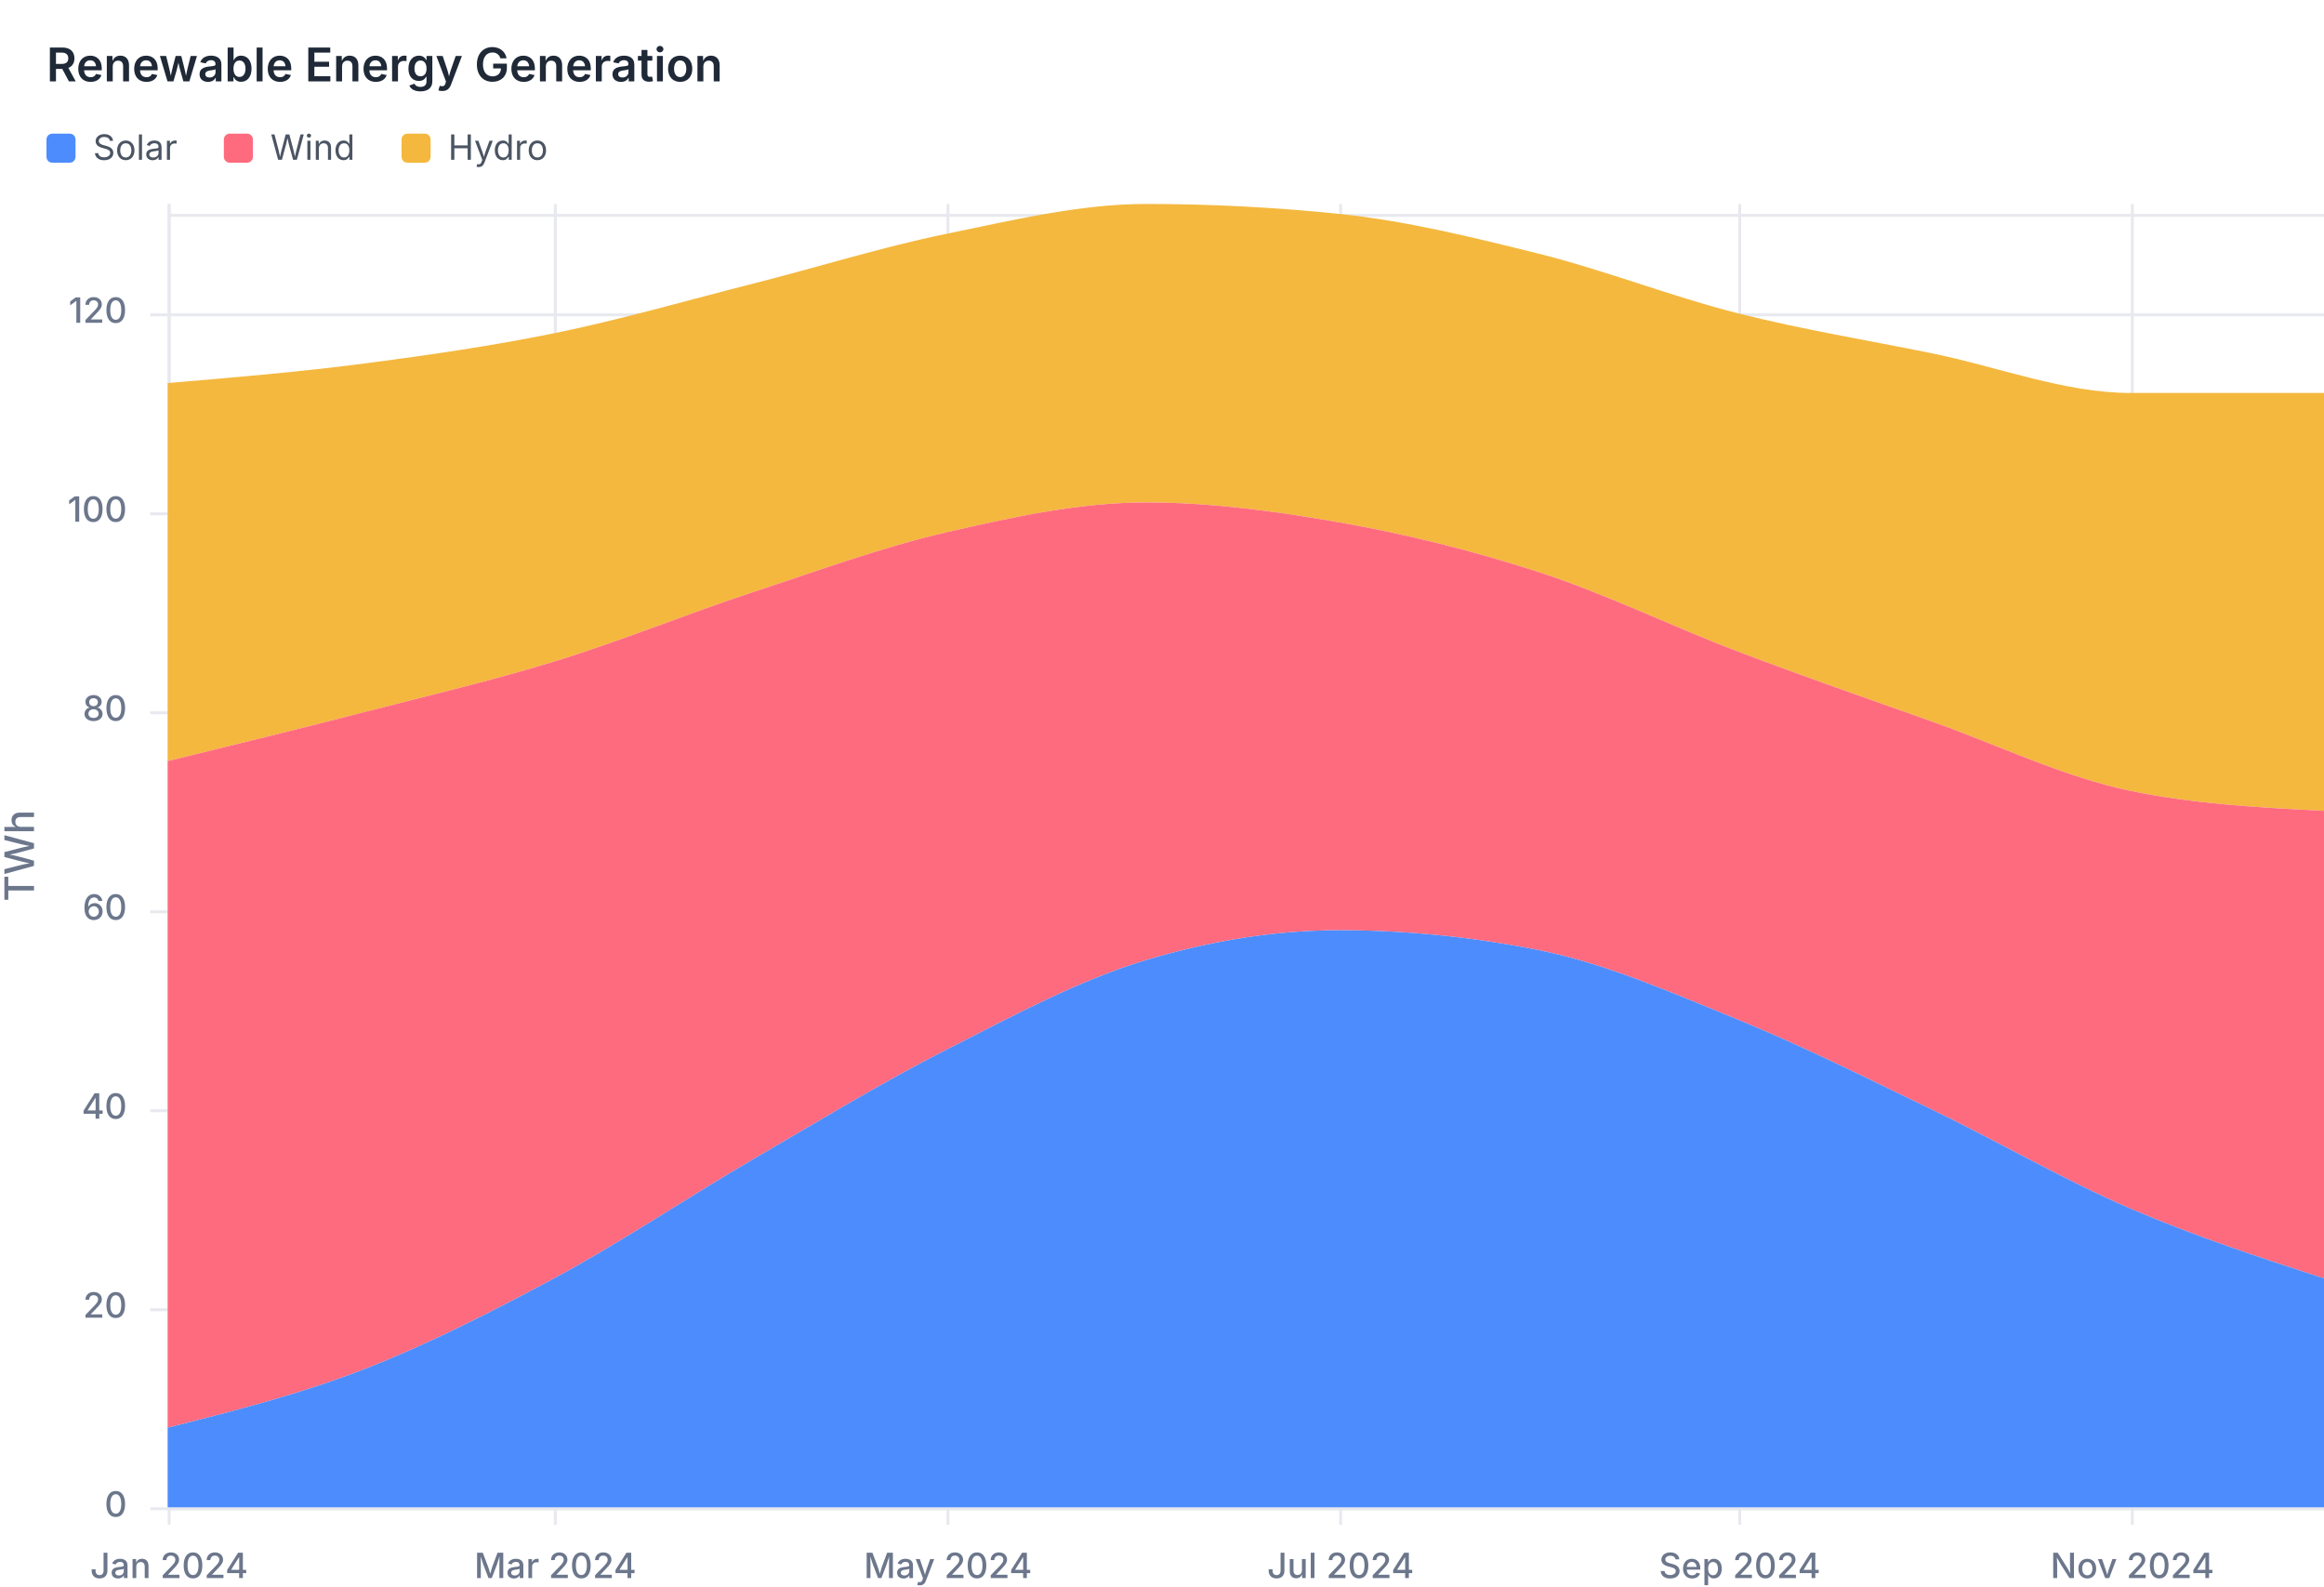
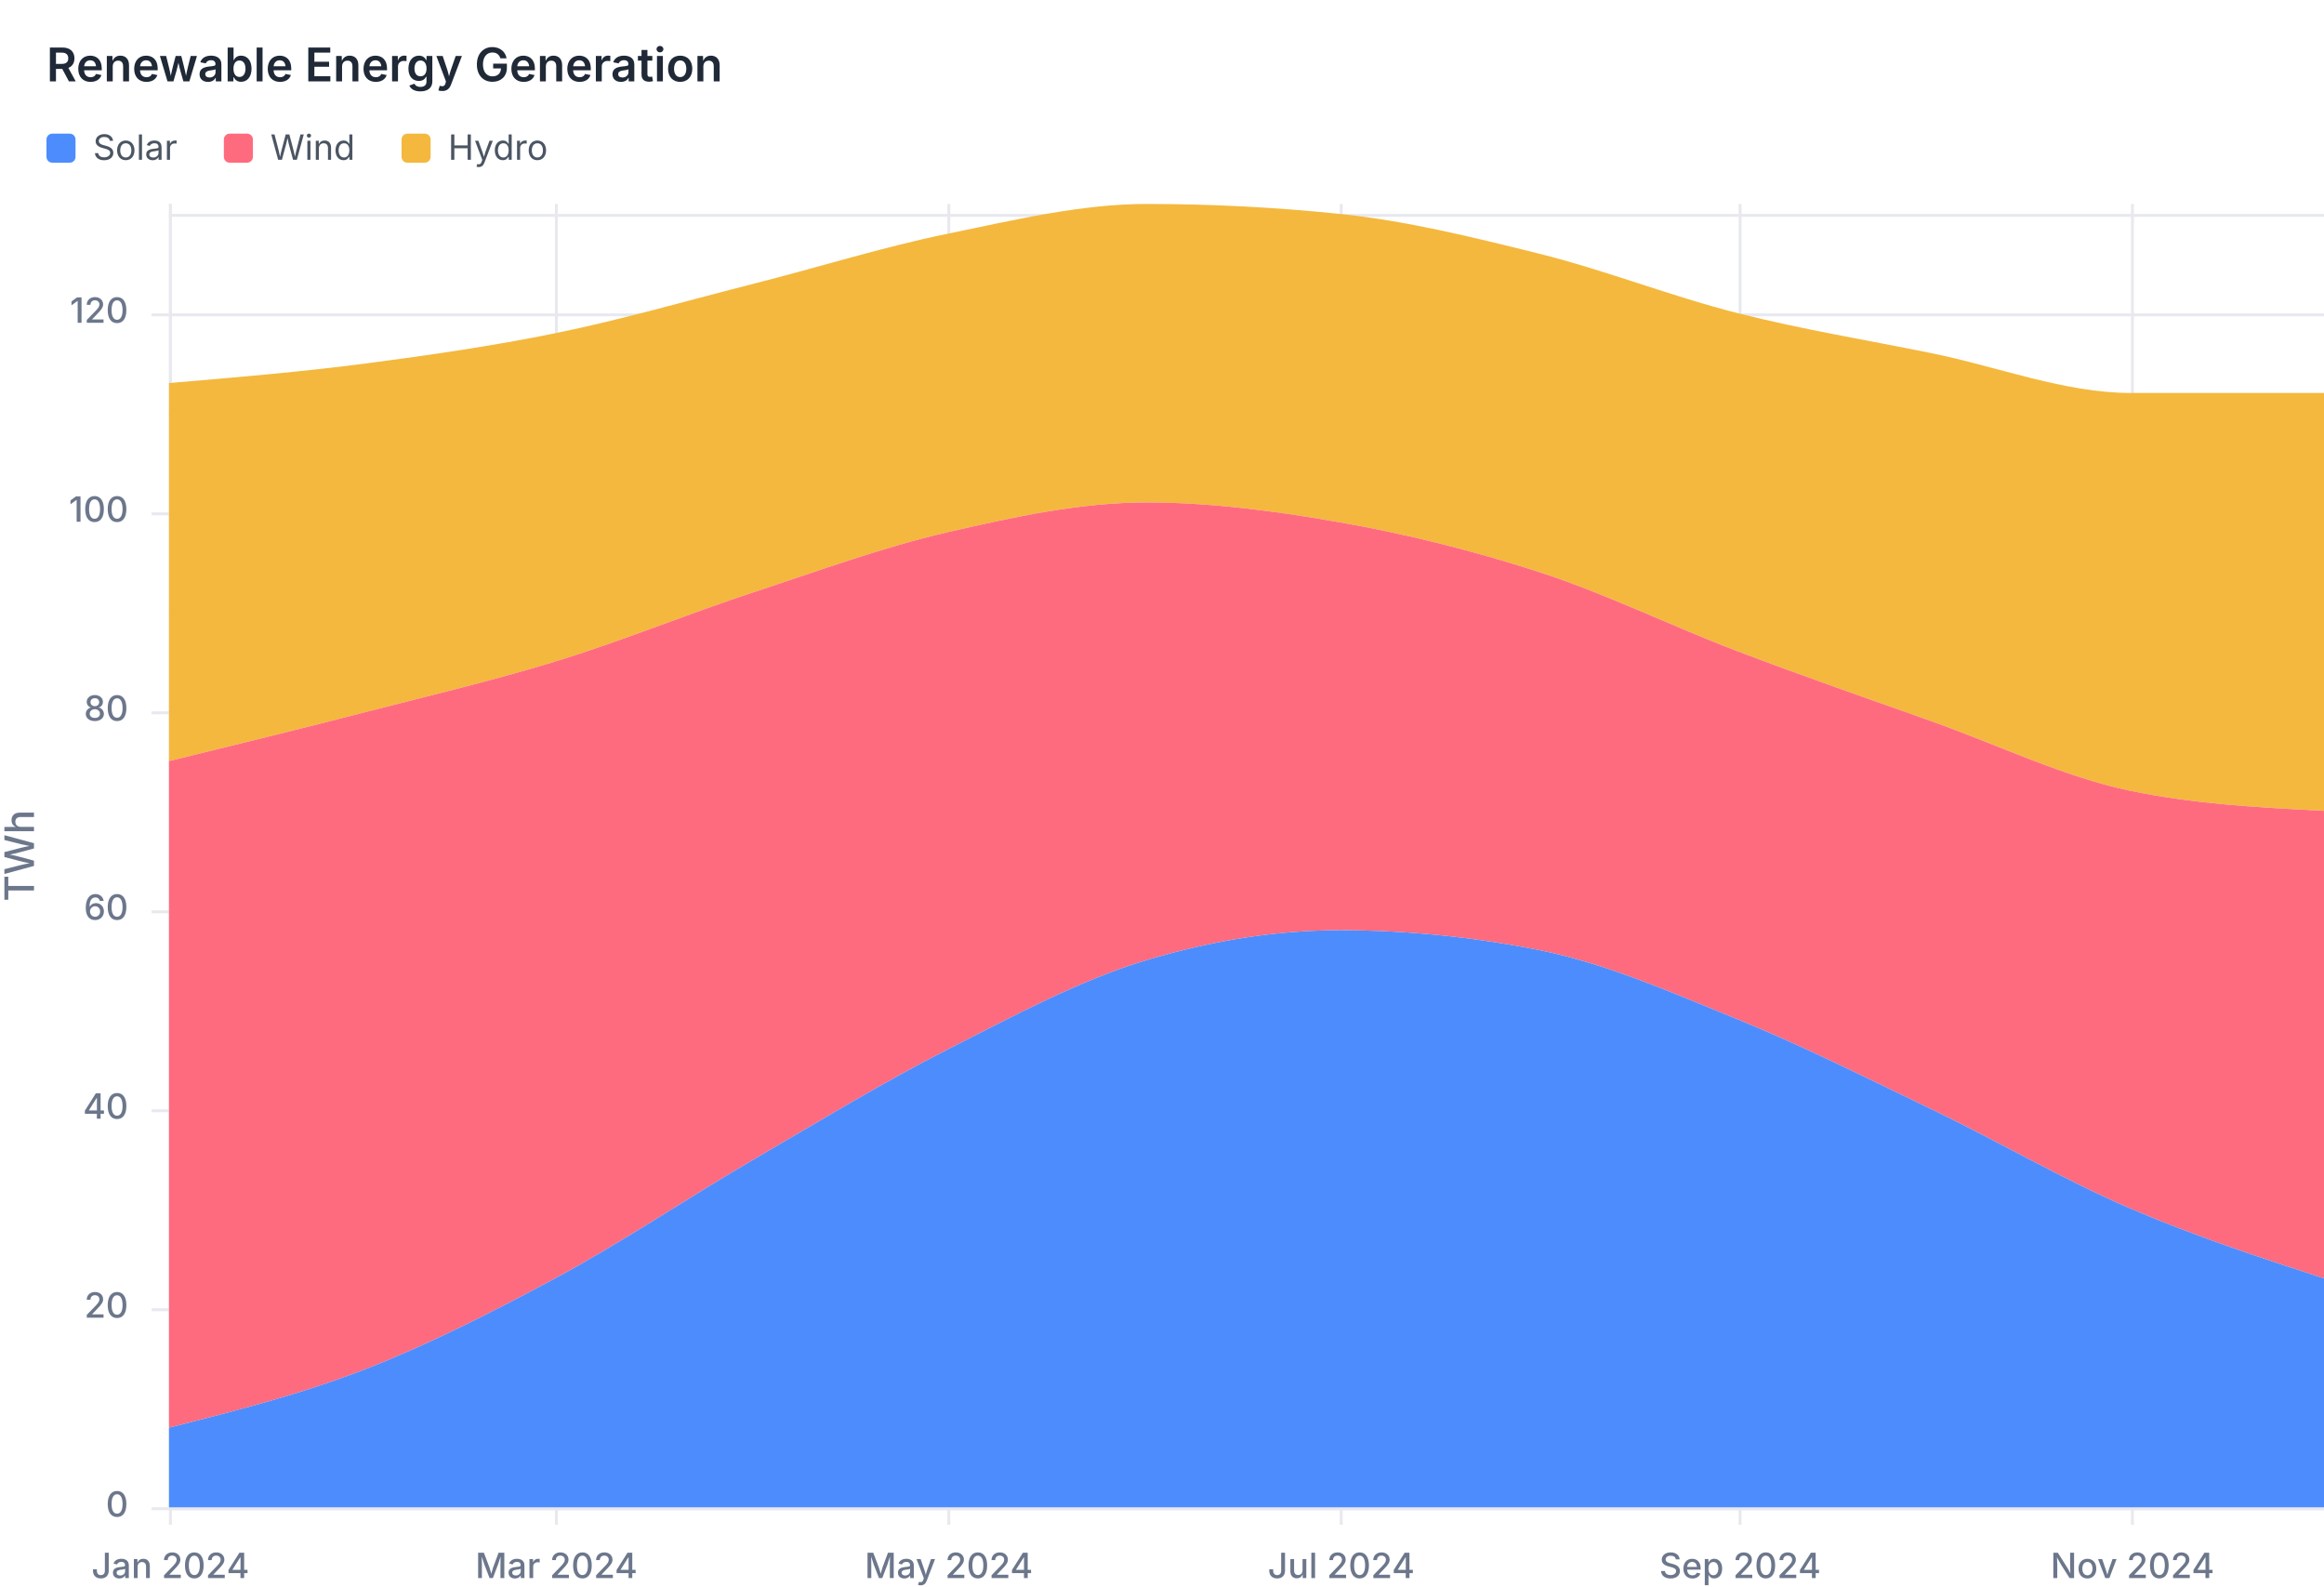
<svg xmlns="http://www.w3.org/2000/svg" style="font-family: Inter, Arial, &quot;Helvetica Neue&quot;, Helvetica, sans-serif;" height="546" width="800" viewBox="0 0 800 546" role="img">
  <g>
    <text x="16" y="28" font-size="16" font-weight="600" fill="#1f2937">Renewable Energy Generation</text>
    <rect x="16" y="46" width="10" height="10" rx="2" fill="#4D8CFD" />
    <text x="32" y="55" font-size="12" fill="#4b5563">Solar</text>
    <rect x="77.06" y="46" width="10" height="10" rx="2" fill="#FF6B7E" />
    <text x="93.06" y="55" font-size="12" fill="#4b5563">Wind</text>
    <rect x="138.23" y="46" width="10" height="10" rx="2" fill="#F4B83E" />
    <text x="154.23" y="55" font-size="12" fill="#4b5563">Hydro</text>
  </g>
  <g transform="translate(0,66)">
-     <g axis-type="x" transform="translate(57.72,452.8)">
+     <g axis-type="x" transform="translate(58.17,452.8)">
      <g fill="none" font-size="10" font-family="sans-serif" text-anchor="middle" style="user-select: none;">
-         <path stroke="currentColor" d="M0.5, 0 V0.5 H742.78 V0" style="stroke: #e8e9ef; stroke-width: 1px; stroke-dasharray: none;" />
+         <path stroke="currentColor" d="M0.5, 0 V0.5 H742.33 V0" style="stroke: #e8e9ef; stroke-width: 1px; stroke-dasharray: none;" />
        <g opacity="1" transform="translate(0.5,0)" style="stroke: none; font-size: 12px; font-weight: 500;">
          <line stroke="currentColor" y2="6" style="stroke: #e8e9ef; stroke-width: 1px;" />
          <text fill="currentColor" style="fill: #6c778c; cursor: default; font-family: Inter, Arial, &quot;Helvetica Neue&quot;, Helvetica, sans-serif; text-decoration: none; stroke: none;">
            <tspan font-size="12" font-family="Inter,Arial,&quot;Helvetica Neue&quot;,Helvetica,sans-serif" y="20">
              <tspan x="0" dy="0em" dominant-baseline="central">Jan 2024</tspan>
            </tspan>
          </text>
        </g>
-         <g opacity="1" transform="translate(133.4457,0)" style="stroke: none; font-size: 12px; font-weight: 500;">
+         <g opacity="1" transform="translate(133.3651,0)" style="stroke: none; font-size: 12px; font-weight: 500;">
          <line stroke="currentColor" y2="6" style="stroke: #e8e9ef; stroke-width: 1px;" />
          <text fill="currentColor" style="fill: #6c778c; cursor: default; font-family: Inter, Arial, &quot;Helvetica Neue&quot;, Helvetica, sans-serif; text-decoration: none; stroke: none;">
            <tspan font-size="12" font-family="Inter,Arial,&quot;Helvetica Neue&quot;,Helvetica,sans-serif" y="20">
              <tspan x="0" dy="0em" dominant-baseline="central">Mar 2024</tspan>
            </tspan>
          </text>
        </g>
-         <g opacity="1" transform="translate(268.6071,0)" style="stroke: none; font-size: 12px; font-weight: 500;">
+         <g opacity="1" transform="translate(268.4446,0)" style="stroke: none; font-size: 12px; font-weight: 500;">
          <line stroke="currentColor" y2="6" style="stroke: #e8e9ef; stroke-width: 1px;" />
          <text fill="currentColor" style="fill: #6c778c; cursor: default; font-family: Inter, Arial, &quot;Helvetica Neue&quot;, Helvetica, sans-serif; text-decoration: none; stroke: none;">
            <tspan font-size="12" font-family="Inter,Arial,&quot;Helvetica Neue&quot;,Helvetica,sans-serif" y="20">
              <tspan x="0" dy="0em" dominant-baseline="central">May 2024</tspan>
            </tspan>
          </text>
        </g>
-         <g opacity="1" transform="translate(403.7685,0)" style="stroke: none; font-size: 12px; font-weight: 500;">
+         <g opacity="1" transform="translate(403.5241,0)" style="stroke: none; font-size: 12px; font-weight: 500;">
          <line stroke="currentColor" y2="6" style="stroke: #e8e9ef; stroke-width: 1px;" />
          <text fill="currentColor" style="fill: #6c778c; cursor: default; font-family: Inter, Arial, &quot;Helvetica Neue&quot;, Helvetica, sans-serif; text-decoration: none; stroke: none;">
            <tspan font-size="12" font-family="Inter,Arial,&quot;Helvetica Neue&quot;,Helvetica,sans-serif" y="20">
              <tspan x="0" dy="0em" dominant-baseline="central">Jul 2024</tspan>
            </tspan>
          </text>
        </g>
-         <g opacity="1" transform="translate(541.1457,0)" style="stroke: none; font-size: 12px; font-weight: 500;">
+         <g opacity="1" transform="translate(540.818,0)" style="stroke: none; font-size: 12px; font-weight: 500;">
          <line stroke="currentColor" y2="6" style="stroke: #e8e9ef; stroke-width: 1px;" />
          <text fill="currentColor" style="fill: #6c778c; cursor: default; font-family: Inter, Arial, &quot;Helvetica Neue&quot;, Helvetica, sans-serif; text-decoration: none; stroke: none;">
            <tspan font-size="12" font-family="Inter,Arial,&quot;Helvetica Neue&quot;,Helvetica,sans-serif" y="20">
              <tspan x="0" dy="0em" dominant-baseline="central">Sep 2024</tspan>
            </tspan>
          </text>
        </g>
-         <g opacity="1" transform="translate(676.3072,0)" style="stroke: none; font-size: 12px; font-weight: 500;">
+         <g opacity="1" transform="translate(675.8975,0)" style="stroke: none; font-size: 12px; font-weight: 500;">
          <line stroke="currentColor" y2="6" style="stroke: #e8e9ef; stroke-width: 1px;" />
          <text fill="currentColor" style="fill: #6c778c; cursor: default; font-family: Inter, Arial, &quot;Helvetica Neue&quot;, Helvetica, sans-serif; text-decoration: none; stroke: none;">
            <tspan font-size="12" font-family="Inter,Arial,&quot;Helvetica Neue&quot;,Helvetica,sans-serif" y="20">
              <tspan x="0" dy="0em" dominant-baseline="central">Nov 2024</tspan>
            </tspan>
          </text>
        </g>
      </g>
      <g fill="none" font-size="10" font-family="sans-serif" text-anchor="middle" style="opacity: 1;">
-         <path stroke="currentColor" d="M0.5,0.5H742.78" style="opacity: 0;" />
+         <path stroke="currentColor" d="M0.5,0.5H742.33" style="opacity: 0;" />
        <g opacity="1" transform="translate(0.5,0)">
          <line stroke="currentColor" y2="-448.6" style="stroke: #e8e9ef; stroke-width: 1px; stroke-dasharray: none; opacity: 1; transition: none;" />
          <text fill="currentColor" y="3" dy="0.71em" />
        </g>
-         <g opacity="1" transform="translate(133.4457,0)">
-           <line stroke="currentColor" y2="-448.6" style="stroke: #e8e9ef; stroke-width: 1px; stroke-dasharray: none; opacity: 1; transition: none;" />
-           <text fill="currentColor" y="3" dy="0.71em" />
-         </g>
-         <g opacity="1" transform="translate(268.6071,0)">
-           <line stroke="currentColor" y2="-448.6" style="stroke: #e8e9ef; stroke-width: 1px; stroke-dasharray: none; opacity: 1; transition: none;" />
-           <text fill="currentColor" y="3" dy="0.71em" />
-         </g>
-         <g opacity="1" transform="translate(403.7685,0)">
-           <line stroke="currentColor" y2="-448.6" style="stroke: #e8e9ef; stroke-width: 1px; stroke-dasharray: none; opacity: 1; transition: none;" />
-           <text fill="currentColor" y="3" dy="0.71em" />
-         </g>
-         <g opacity="1" transform="translate(541.1457,0)">
-           <line stroke="currentColor" y2="-448.6" style="stroke: #e8e9ef; stroke-width: 1px; stroke-dasharray: none; opacity: 1; transition: none;" />
-           <text fill="currentColor" y="3" dy="0.71em" />
-         </g>
-         <g opacity="1" transform="translate(676.3072,0)">
+         <g opacity="1" transform="translate(133.3651,0)">
+           <line stroke="currentColor" y2="-448.6" style="stroke: #e8e9ef; stroke-width: 1px; stroke-dasharray: none; opacity: 1; transition: none;" />
+           <text fill="currentColor" y="3" dy="0.71em" />
+         </g>
+         <g opacity="1" transform="translate(268.4446,0)">
+           <line stroke="currentColor" y2="-448.6" style="stroke: #e8e9ef; stroke-width: 1px; stroke-dasharray: none; opacity: 1; transition: none;" />
+           <text fill="currentColor" y="3" dy="0.71em" />
+         </g>
+         <g opacity="1" transform="translate(403.5241,0)">
+           <line stroke="currentColor" y2="-448.6" style="stroke: #e8e9ef; stroke-width: 1px; stroke-dasharray: none; opacity: 1; transition: none;" />
+           <text fill="currentColor" y="3" dy="0.71em" />
+         </g>
+         <g opacity="1" transform="translate(540.818,0)">
+           <line stroke="currentColor" y2="-448.6" style="stroke: #e8e9ef; stroke-width: 1px; stroke-dasharray: none; opacity: 1; transition: none;" />
+           <text fill="currentColor" y="3" dy="0.71em" />
+         </g>
+         <g opacity="1" transform="translate(675.8975,0)">
          <line stroke="currentColor" y2="-448.6" style="stroke: #e8e9ef; stroke-width: 1px; stroke-dasharray: none; opacity: 1; transition: none;" />
          <text fill="currentColor" y="3" dy="0.71em" />
        </g>
      </g>
    </g>
-     <g axis-type="y" transform="translate(57.72,4.2)">
+     <g axis-type="y" transform="translate(58.17,4.2)">
      <g fill="none" font-size="10" font-family="sans-serif" text-anchor="end" style="user-select: none;">
        <path stroke="currentColor" d="M0, 449.1 H0.5 V0.5 H0" style="stroke: #e8e9ef; stroke-width: 1px; stroke-dasharray: none;" />
        <g opacity="1" transform="translate(0,449.1)" style="stroke: none; font-size: 12px; font-weight: 500;">
          <line stroke="currentColor" x2="-6" style="stroke: #e8e9ef; stroke-width: 1px;" />
          <text fill="currentColor" x="-14" style="fill: #6c778c; cursor: default; font-family: Inter, Arial, &quot;Helvetica Neue&quot;, Helvetica, sans-serif; text-decoration: none; stroke: none;">
            <tspan font-size="12" font-family="Inter,Arial,&quot;Helvetica Neue&quot;,Helvetica,sans-serif" y="-6">
              <tspan x="-14" dy="0em" dominant-baseline="hanging">0</tspan>
            </tspan>
          </text>
        </g>
        <g opacity="1" transform="translate(0,380.6115)" style="stroke: none; font-size: 12px; font-weight: 500;">
          <line stroke="currentColor" x2="-6" style="stroke: #e8e9ef; stroke-width: 1px;" />
          <text fill="currentColor" x="-14" style="fill: #6c778c; cursor: default; font-family: Inter, Arial, &quot;Helvetica Neue&quot;, Helvetica, sans-serif; text-decoration: none; stroke: none;">
            <tspan font-size="12" font-family="Inter,Arial,&quot;Helvetica Neue&quot;,Helvetica,sans-serif" y="-6">
              <tspan x="-14" dy="0em" dominant-baseline="hanging">20</tspan>
            </tspan>
          </text>
        </g>
        <g opacity="1" transform="translate(0,312.1229)" style="stroke: none; font-size: 12px; font-weight: 500;">
          <line stroke="currentColor" x2="-6" style="stroke: #e8e9ef; stroke-width: 1px;" />
          <text fill="currentColor" x="-14" style="fill: #6c778c; cursor: default; font-family: Inter, Arial, &quot;Helvetica Neue&quot;, Helvetica, sans-serif; text-decoration: none; stroke: none;">
            <tspan font-size="12" font-family="Inter,Arial,&quot;Helvetica Neue&quot;,Helvetica,sans-serif" y="-6">
              <tspan x="-14" dy="0em" dominant-baseline="hanging">40</tspan>
            </tspan>
          </text>
        </g>
        <g opacity="1" transform="translate(0,243.6344)" style="stroke: none; font-size: 12px; font-weight: 500;">
          <line stroke="currentColor" x2="-6" style="stroke: #e8e9ef; stroke-width: 1px;" />
          <text fill="currentColor" x="-14" style="fill: #6c778c; cursor: default; font-family: Inter, Arial, &quot;Helvetica Neue&quot;, Helvetica, sans-serif; text-decoration: none; stroke: none;">
            <tspan font-size="12" font-family="Inter,Arial,&quot;Helvetica Neue&quot;,Helvetica,sans-serif" y="-6">
              <tspan x="-14" dy="0em" dominant-baseline="hanging">60</tspan>
            </tspan>
          </text>
        </g>
        <g opacity="1" transform="translate(0,175.1458)" style="stroke: none; font-size: 12px; font-weight: 500;">
          <line stroke="currentColor" x2="-6" style="stroke: #e8e9ef; stroke-width: 1px;" />
          <text fill="currentColor" x="-14" style="fill: #6c778c; cursor: default; font-family: Inter, Arial, &quot;Helvetica Neue&quot;, Helvetica, sans-serif; text-decoration: none; stroke: none;">
            <tspan font-size="12" font-family="Inter,Arial,&quot;Helvetica Neue&quot;,Helvetica,sans-serif" y="-6">
              <tspan x="-14" dy="0em" dominant-baseline="hanging">80</tspan>
            </tspan>
          </text>
        </g>
        <g opacity="1" transform="translate(0,106.6573)" style="stroke: none; font-size: 12px; font-weight: 500;">
          <line stroke="currentColor" x2="-6" style="stroke: #e8e9ef; stroke-width: 1px;" />
          <text fill="currentColor" x="-14" style="fill: #6c778c; cursor: default; font-family: Inter, Arial, &quot;Helvetica Neue&quot;, Helvetica, sans-serif; text-decoration: none; stroke: none;">
            <tspan font-size="12" font-family="Inter,Arial,&quot;Helvetica Neue&quot;,Helvetica,sans-serif" y="-6">
              <tspan x="-14" dy="0em" dominant-baseline="hanging">100</tspan>
            </tspan>
          </text>
        </g>
        <g opacity="1" transform="translate(0,38.1687)" style="stroke: none; font-size: 12px; font-weight: 500;">
          <line stroke="currentColor" x2="-6" style="stroke: #e8e9ef; stroke-width: 1px;" />
          <text fill="currentColor" x="-14" style="fill: #6c778c; cursor: default; font-family: Inter, Arial, &quot;Helvetica Neue&quot;, Helvetica, sans-serif; text-decoration: none; stroke: none;">
            <tspan font-size="12" font-family="Inter,Arial,&quot;Helvetica Neue&quot;,Helvetica,sans-serif" y="-6">
              <tspan x="-14" dy="0em" dominant-baseline="hanging">120</tspan>
            </tspan>
          </text>
        </g>
-         <text dy="-0.25em" transform="translate(-42.52,224.3) rotate(-90)" style="fill: #6c778c; font-size: 14px; font-weight: 500; font-family: Inter, Arial, &quot;Helvetica Neue&quot;, Helvetica, sans-serif; text-anchor: middle;">TWh</text>
+         <text dy="-0.25em" transform="translate(-42.97,224.3) rotate(-90)" style="fill: #6c778c; font-size: 14px; font-weight: 500; font-family: Inter, Arial, &quot;Helvetica Neue&quot;, Helvetica, sans-serif; text-anchor: middle;">TWh</text>
      </g>
      <g fill="none" font-size="10" font-family="sans-serif" text-anchor="end" style="opacity: 1;">
        <path stroke="currentColor" d="M0.5,449.1V0.5" style="opacity: 0;" />
        <g opacity="1" transform="translate(0,449.1)">
-           <line stroke="currentColor" x2="742.28" style="stroke: #e8e9ef; stroke-width: 1px; stroke-dasharray: none; opacity: 1; transition: none;" />
+           <line stroke="currentColor" x2="741.83" style="stroke: #e8e9ef; stroke-width: 1px; stroke-dasharray: none; opacity: 1; transition: none;" />
          <text fill="currentColor" x="-3" dy="0.32em" />
        </g>
        <g opacity="1" transform="translate(0,414.8557)">
-           <line stroke="currentColor" x2="742.28" style="stroke: #e8e9ef; stroke-width: 1px; stroke-dasharray: none; opacity: 1; transition: none;" />
+           <line stroke="currentColor" x2="741.83" style="stroke: #e8e9ef; stroke-width: 1px; stroke-dasharray: none; opacity: 1; transition: none;" />
          <text fill="currentColor" x="-3" dy="0.32em" />
        </g>
        <g opacity="1" transform="translate(0,380.6115)">
-           <line stroke="currentColor" x2="742.28" style="stroke: #e8e9ef; stroke-width: 1px; stroke-dasharray: none; opacity: 1; transition: none;" />
+           <line stroke="currentColor" x2="741.83" style="stroke: #e8e9ef; stroke-width: 1px; stroke-dasharray: none; opacity: 1; transition: none;" />
          <text fill="currentColor" x="-3" dy="0.32em" />
        </g>
        <g opacity="1" transform="translate(0,346.3672)">
-           <line stroke="currentColor" x2="742.28" style="stroke: #e8e9ef; stroke-width: 1px; stroke-dasharray: none; opacity: 1; transition: none;" />
+           <line stroke="currentColor" x2="741.83" style="stroke: #e8e9ef; stroke-width: 1px; stroke-dasharray: none; opacity: 1; transition: none;" />
          <text fill="currentColor" x="-3" dy="0.32em" />
        </g>
        <g opacity="1" transform="translate(0,312.1229)">
-           <line stroke="currentColor" x2="742.28" style="stroke: #e8e9ef; stroke-width: 1px; stroke-dasharray: none; opacity: 1; transition: none;" />
+           <line stroke="currentColor" x2="741.83" style="stroke: #e8e9ef; stroke-width: 1px; stroke-dasharray: none; opacity: 1; transition: none;" />
          <text fill="currentColor" x="-3" dy="0.32em" />
        </g>
        <g opacity="1" transform="translate(0,277.8786)">
-           <line stroke="currentColor" x2="742.28" style="stroke: #e8e9ef; stroke-width: 1px; stroke-dasharray: none; opacity: 1; transition: none;" />
+           <line stroke="currentColor" x2="741.83" style="stroke: #e8e9ef; stroke-width: 1px; stroke-dasharray: none; opacity: 1; transition: none;" />
          <text fill="currentColor" x="-3" dy="0.32em" />
        </g>
        <g opacity="1" transform="translate(0,243.6344)">
-           <line stroke="currentColor" x2="742.28" style="stroke: #e8e9ef; stroke-width: 1px; stroke-dasharray: none; opacity: 1; transition: none;" />
+           <line stroke="currentColor" x2="741.83" style="stroke: #e8e9ef; stroke-width: 1px; stroke-dasharray: none; opacity: 1; transition: none;" />
          <text fill="currentColor" x="-3" dy="0.32em" />
        </g>
        <g opacity="1" transform="translate(0,209.3901)">
-           <line stroke="currentColor" x2="742.28" style="stroke: #e8e9ef; stroke-width: 1px; stroke-dasharray: none; opacity: 1; transition: none;" />
+           <line stroke="currentColor" x2="741.83" style="stroke: #e8e9ef; stroke-width: 1px; stroke-dasharray: none; opacity: 1; transition: none;" />
          <text fill="currentColor" x="-3" dy="0.32em" />
        </g>
        <g opacity="1" transform="translate(0,175.1458)">
-           <line stroke="currentColor" x2="742.28" style="stroke: #e8e9ef; stroke-width: 1px; stroke-dasharray: none; opacity: 1; transition: none;" />
+           <line stroke="currentColor" x2="741.83" style="stroke: #e8e9ef; stroke-width: 1px; stroke-dasharray: none; opacity: 1; transition: none;" />
          <text fill="currentColor" x="-3" dy="0.32em" />
        </g>
        <g opacity="1" transform="translate(0,140.9015)">
-           <line stroke="currentColor" x2="742.28" style="stroke: #e8e9ef; stroke-width: 1px; stroke-dasharray: none; opacity: 1; transition: none;" />
+           <line stroke="currentColor" x2="741.83" style="stroke: #e8e9ef; stroke-width: 1px; stroke-dasharray: none; opacity: 1; transition: none;" />
          <text fill="currentColor" x="-3" dy="0.32em" />
        </g>
        <g opacity="1" transform="translate(0,106.6573)">
-           <line stroke="currentColor" x2="742.28" style="stroke: #e8e9ef; stroke-width: 1px; stroke-dasharray: none; opacity: 1; transition: none;" />
+           <line stroke="currentColor" x2="741.83" style="stroke: #e8e9ef; stroke-width: 1px; stroke-dasharray: none; opacity: 1; transition: none;" />
          <text fill="currentColor" x="-3" dy="0.32em" />
        </g>
        <g opacity="1" transform="translate(0,72.41298)">
-           <line stroke="currentColor" x2="742.28" style="stroke: #e8e9ef; stroke-width: 1px; stroke-dasharray: none; opacity: 1; transition: none;" />
+           <line stroke="currentColor" x2="741.83" style="stroke: #e8e9ef; stroke-width: 1px; stroke-dasharray: none; opacity: 1; transition: none;" />
          <text fill="currentColor" x="-3" dy="0.32em" />
        </g>
        <g opacity="1" transform="translate(0,38.1687)">
-           <line stroke="currentColor" x2="742.28" style="stroke: #e8e9ef; stroke-width: 1px; stroke-dasharray: none; opacity: 1; transition: none;" />
+           <line stroke="currentColor" x2="741.83" style="stroke: #e8e9ef; stroke-width: 1px; stroke-dasharray: none; opacity: 1; transition: none;" />
          <text fill="currentColor" x="-3" dy="0.32em" />
        </g>
        <g opacity="1" transform="translate(0,3.924427)">
-           <line stroke="currentColor" x2="742.28" style="stroke: #e8e9ef; stroke-width: 1px; stroke-dasharray: none; opacity: 1; transition: none;" />
+           <line stroke="currentColor" x2="741.83" style="stroke: #e8e9ef; stroke-width: 1px; stroke-dasharray: none; opacity: 1; transition: none;" />
          <text fill="currentColor" x="-3" dy="0.32em" />
        </g>
      </g>
    </g>
-     <g transform="translate(57.72,4.2)" style="clip-path: url(#snap-0);">
-       <path d="M0,61.64C22.896,59.713,45.792,57.786,68.689,54.791C90.108,51.989,111.527,48.867,132.946,44.518C155.842,39.868,178.738,33.199,201.634,27.395C223.792,21.779,245.949,14.804,268.107,10.273C291.003,5.592,313.9,0,336.796,0C358.953,0,381.111,1.141,403.269,3.424C426.165,5.783,449.061,11.415,471.957,17.122C494.853,22.83,517.75,31.903,540.646,37.669C562.803,43.249,584.961,46.873,607.119,51.366C630.015,56.01,652.911,65.064,675.807,65.064C697.965,65.064,720.122,65.064,742.28,65.064L742.28,208.89C720.122,207.749,697.965,206.607,675.807,202.041C652.911,197.323,630.015,186.196,607.119,178.07C584.961,170.207,562.803,162.506,540.646,154.099C517.75,145.412,494.853,134.123,471.957,126.704C449.061,119.284,426.165,113.587,403.269,109.582C381.111,105.705,358.953,102.733,336.796,102.733C313.9,102.733,291.003,107.725,268.107,113.006C245.949,118.116,223.792,126.269,201.634,133.553C178.738,141.079,155.842,150.509,132.946,157.524C111.527,164.085,90.108,169.116,68.689,174.646C45.792,180.557,22.896,186.162,0,191.768Z" unovis-pattern-index="2" style="opacity: 1; fill: #F4B83E; cursor: default; fill-opacity: 1; stroke-width: 0px; stroke-dasharray: none; stroke: none; stroke-opacity: 1;" />
-       <path d="M0,191.768C22.896,186.162,45.792,180.557,68.689,174.646C90.108,169.116,111.527,164.085,132.946,157.524C155.842,150.509,178.738,141.079,201.634,133.553C223.792,126.269,245.949,118.116,268.107,113.006C291.003,107.725,313.9,102.733,336.796,102.733C358.953,102.733,381.111,105.705,403.269,109.582C426.165,113.587,449.061,119.284,471.957,126.704C494.853,134.123,517.75,145.412,540.646,154.099C562.803,162.506,584.961,170.207,607.119,178.07C630.015,186.196,652.911,197.323,675.807,202.041C697.965,206.607,720.122,207.749,742.28,208.89L742.28,369.838C720.122,362.599,697.965,355.361,675.807,345.867C652.911,336.057,630.015,322.632,607.119,311.623C584.961,300.969,562.803,289.827,540.646,280.803C517.75,271.479,494.853,261.398,471.957,256.832C449.061,252.266,426.165,249.983,403.269,249.983C381.111,249.983,358.953,253.627,336.796,260.256C313.9,267.107,291.003,279.43,268.107,291.076C245.949,302.347,223.792,315.845,201.634,328.745C178.738,342.075,155.842,357.544,132.946,369.838C111.527,381.339,90.108,392.253,68.689,400.658C45.792,409.642,22.896,415.423,0,421.205Z" unovis-pattern-index="1" style="opacity: 1; fill: #FF6B7E; cursor: default; fill-opacity: 1; stroke-width: 0px; stroke-dasharray: none; stroke: none; stroke-opacity: 1;" />
-       <path d="M0,421.205C22.896,415.423,45.792,409.642,68.689,400.658C90.108,392.253,111.527,381.339,132.946,369.838C155.842,357.544,178.738,342.075,201.634,328.745C223.792,315.845,245.949,302.347,268.107,291.076C291.003,279.43,313.9,267.107,336.796,260.256C358.953,253.627,381.111,249.983,403.269,249.983C426.165,249.983,449.061,252.266,471.957,256.832C494.853,261.398,517.75,271.479,540.646,280.803C562.803,289.827,584.961,300.969,607.119,311.623C630.015,322.632,652.911,336.057,675.807,345.867C697.965,355.361,720.122,362.599,742.28,369.838L742.28,448.6C720.122,448.6,697.965,448.6,675.807,448.6C652.911,448.6,630.015,448.6,607.119,448.6C584.961,448.6,562.803,448.6,540.646,448.6C517.75,448.6,494.853,448.6,471.957,448.6C449.061,448.6,426.165,448.6,403.269,448.6C381.111,448.6,358.953,448.6,336.796,448.6C313.9,448.6,291.003,448.6,268.107,448.6C245.949,448.6,223.792,448.6,201.634,448.6C178.738,448.6,155.842,448.6,132.946,448.6C111.527,448.6,90.108,448.6,68.689,448.6C45.792,448.6,22.896,448.6,0,448.6Z" unovis-pattern-index="0" style="opacity: 1; fill: #4D8CFD; cursor: default; fill-opacity: 1; stroke-width: 0px; stroke-dasharray: none; stroke: none; stroke-opacity: 1;" />
+     <g transform="translate(58.17,4.2)" style="clip-path: url(#snap-0);">
+       <path d="M0,61.64C22.882,59.713,45.765,57.786,68.647,54.791C90.053,51.989,111.459,48.867,132.865,44.518C155.747,39.868,178.63,33.199,201.512,27.395C223.656,21.779,245.8,14.804,267.945,10.273C290.827,5.592,313.709,0,336.592,0C358.736,0,380.88,1.141,403.024,3.424C425.906,5.783,448.789,11.415,471.671,17.122C494.553,22.83,517.436,31.903,540.318,37.669C562.462,43.249,584.606,46.873,606.751,51.366C629.633,56.01,652.515,65.064,675.397,65.064C697.542,65.064,719.686,65.064,741.83,65.064L741.83,208.89C719.686,207.749,697.542,206.607,675.397,202.041C652.515,197.323,629.633,186.196,606.751,178.07C584.606,170.207,562.462,162.506,540.318,154.099C517.436,145.412,494.553,134.123,471.671,126.704C448.789,119.284,425.906,113.587,403.024,109.582C380.88,105.705,358.736,102.733,336.592,102.733C313.709,102.733,290.827,107.725,267.945,113.006C245.8,118.116,223.656,126.269,201.512,133.553C178.63,141.079,155.747,150.509,132.865,157.524C111.459,164.085,90.053,169.116,68.647,174.646C45.765,180.557,22.882,186.162,0,191.768Z" unovis-pattern-index="2" style="opacity: 1; fill: #F4B83E; cursor: default; fill-opacity: 1; stroke-width: 0px; stroke-dasharray: none; stroke: none; stroke-opacity: 1;" />
+       <path d="M0,191.768C22.882,186.162,45.765,180.557,68.647,174.646C90.053,169.116,111.459,164.085,132.865,157.524C155.747,150.509,178.63,141.079,201.512,133.553C223.656,126.269,245.8,118.116,267.945,113.006C290.827,107.725,313.709,102.733,336.592,102.733C358.736,102.733,380.88,105.705,403.024,109.582C425.906,113.587,448.789,119.284,471.671,126.704C494.553,134.123,517.436,145.412,540.318,154.099C562.462,162.506,584.606,170.207,606.751,178.07C629.633,186.196,652.515,197.323,675.397,202.041C697.542,206.607,719.686,207.749,741.83,208.89L741.83,369.838C719.686,362.599,697.542,355.361,675.397,345.867C652.515,336.057,629.633,322.632,606.751,311.623C584.606,300.969,562.462,289.827,540.318,280.803C517.436,271.479,494.553,261.398,471.671,256.832C448.789,252.266,425.906,249.983,403.024,249.983C380.88,249.983,358.736,253.627,336.592,260.256C313.709,267.107,290.827,279.43,267.945,291.076C245.8,302.347,223.656,315.845,201.512,328.745C178.63,342.075,155.747,357.544,132.865,369.838C111.459,381.339,90.053,392.253,68.647,400.658C45.765,409.642,22.882,415.423,0,421.205Z" unovis-pattern-index="1" style="opacity: 1; fill: #FF6B7E; cursor: default; fill-opacity: 1; stroke-width: 0px; stroke-dasharray: none; stroke: none; stroke-opacity: 1;" />
+       <path d="M0,421.205C22.882,415.423,45.765,409.642,68.647,400.658C90.053,392.253,111.459,381.339,132.865,369.838C155.747,357.544,178.63,342.075,201.512,328.745C223.656,315.845,245.8,302.347,267.945,291.076C290.827,279.43,313.709,267.107,336.592,260.256C358.736,253.627,380.88,249.983,403.024,249.983C425.906,249.983,448.789,252.266,471.671,256.832C494.553,261.398,517.436,271.479,540.318,280.803C562.462,289.827,584.606,300.969,606.751,311.623C629.633,322.632,652.515,336.057,675.397,345.867C697.542,355.361,719.686,362.599,741.83,369.838L741.83,448.6C719.686,448.6,697.542,448.6,675.397,448.6C652.515,448.6,629.633,448.6,606.751,448.6C584.606,448.6,562.462,448.6,540.318,448.6C517.436,448.6,494.553,448.6,471.671,448.6C448.789,448.6,425.906,448.6,403.024,448.6C380.88,448.6,358.736,448.6,336.592,448.6C313.709,448.6,290.827,448.6,267.945,448.6C245.8,448.6,223.656,448.6,201.512,448.6C178.63,448.6,155.747,448.6,132.865,448.6C111.459,448.6,90.053,448.6,68.647,448.6C45.765,448.6,22.882,448.6,0,448.6Z" unovis-pattern-index="0" style="opacity: 1; fill: #4D8CFD; cursor: default; fill-opacity: 1; stroke-width: 0px; stroke-dasharray: none; stroke: none; stroke-opacity: 1;" />
    </g>
    <clipPath id="snap-0">
-       <rect x="-2" y="-2" width="746.28" height="452.6" />
+       <rect x="-2" y="-2" width="745.83" height="452.6" />
    </clipPath>
    <defs>
      <filter id="snap-1" filterUnits="objectBoundingBox">
        <feColorMatrix type="saturate" in="SourceGraphic" values="1.35" />
      </filter>
    </defs>
    <defs />
  </g>
</svg>
